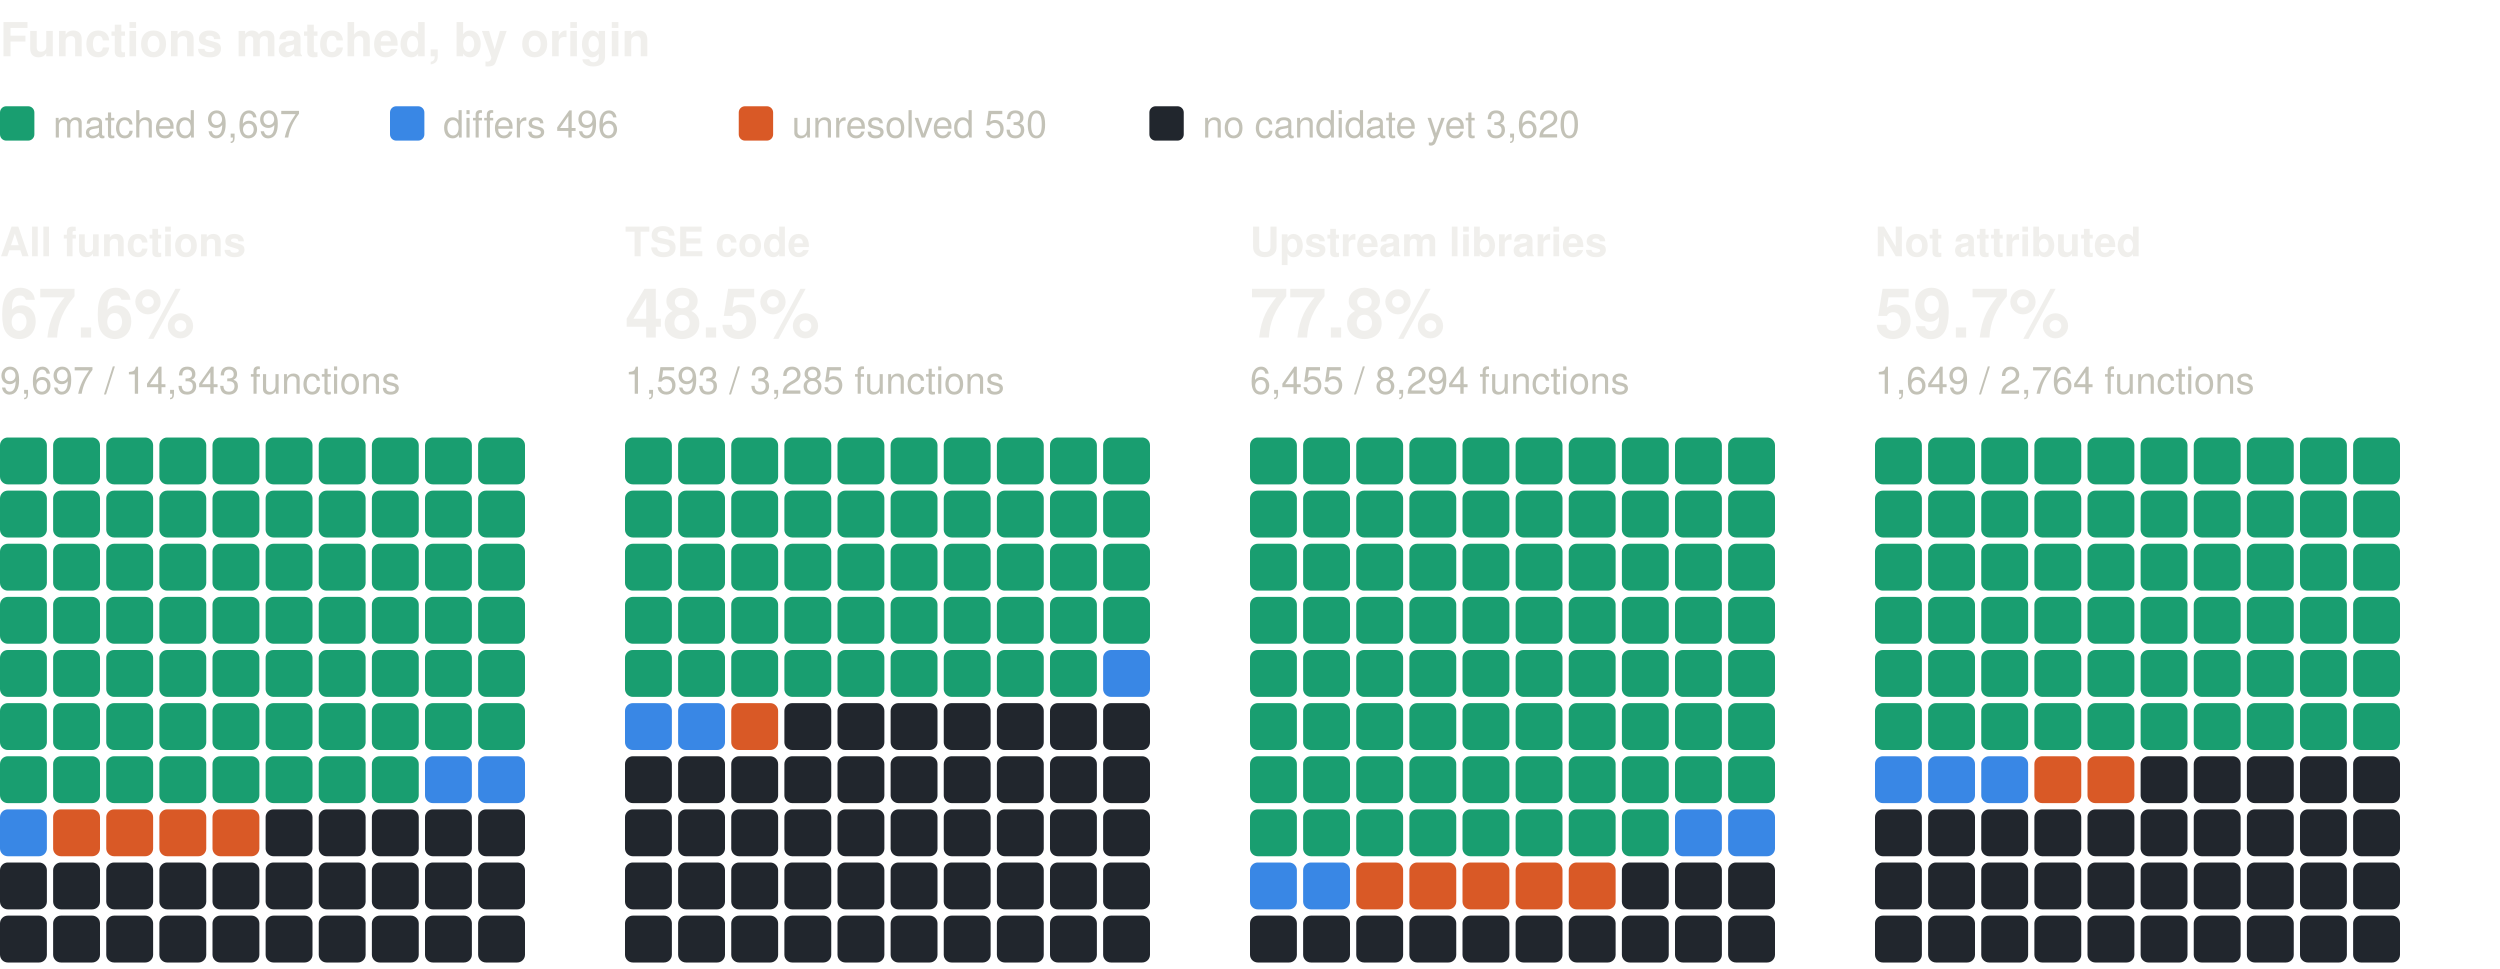
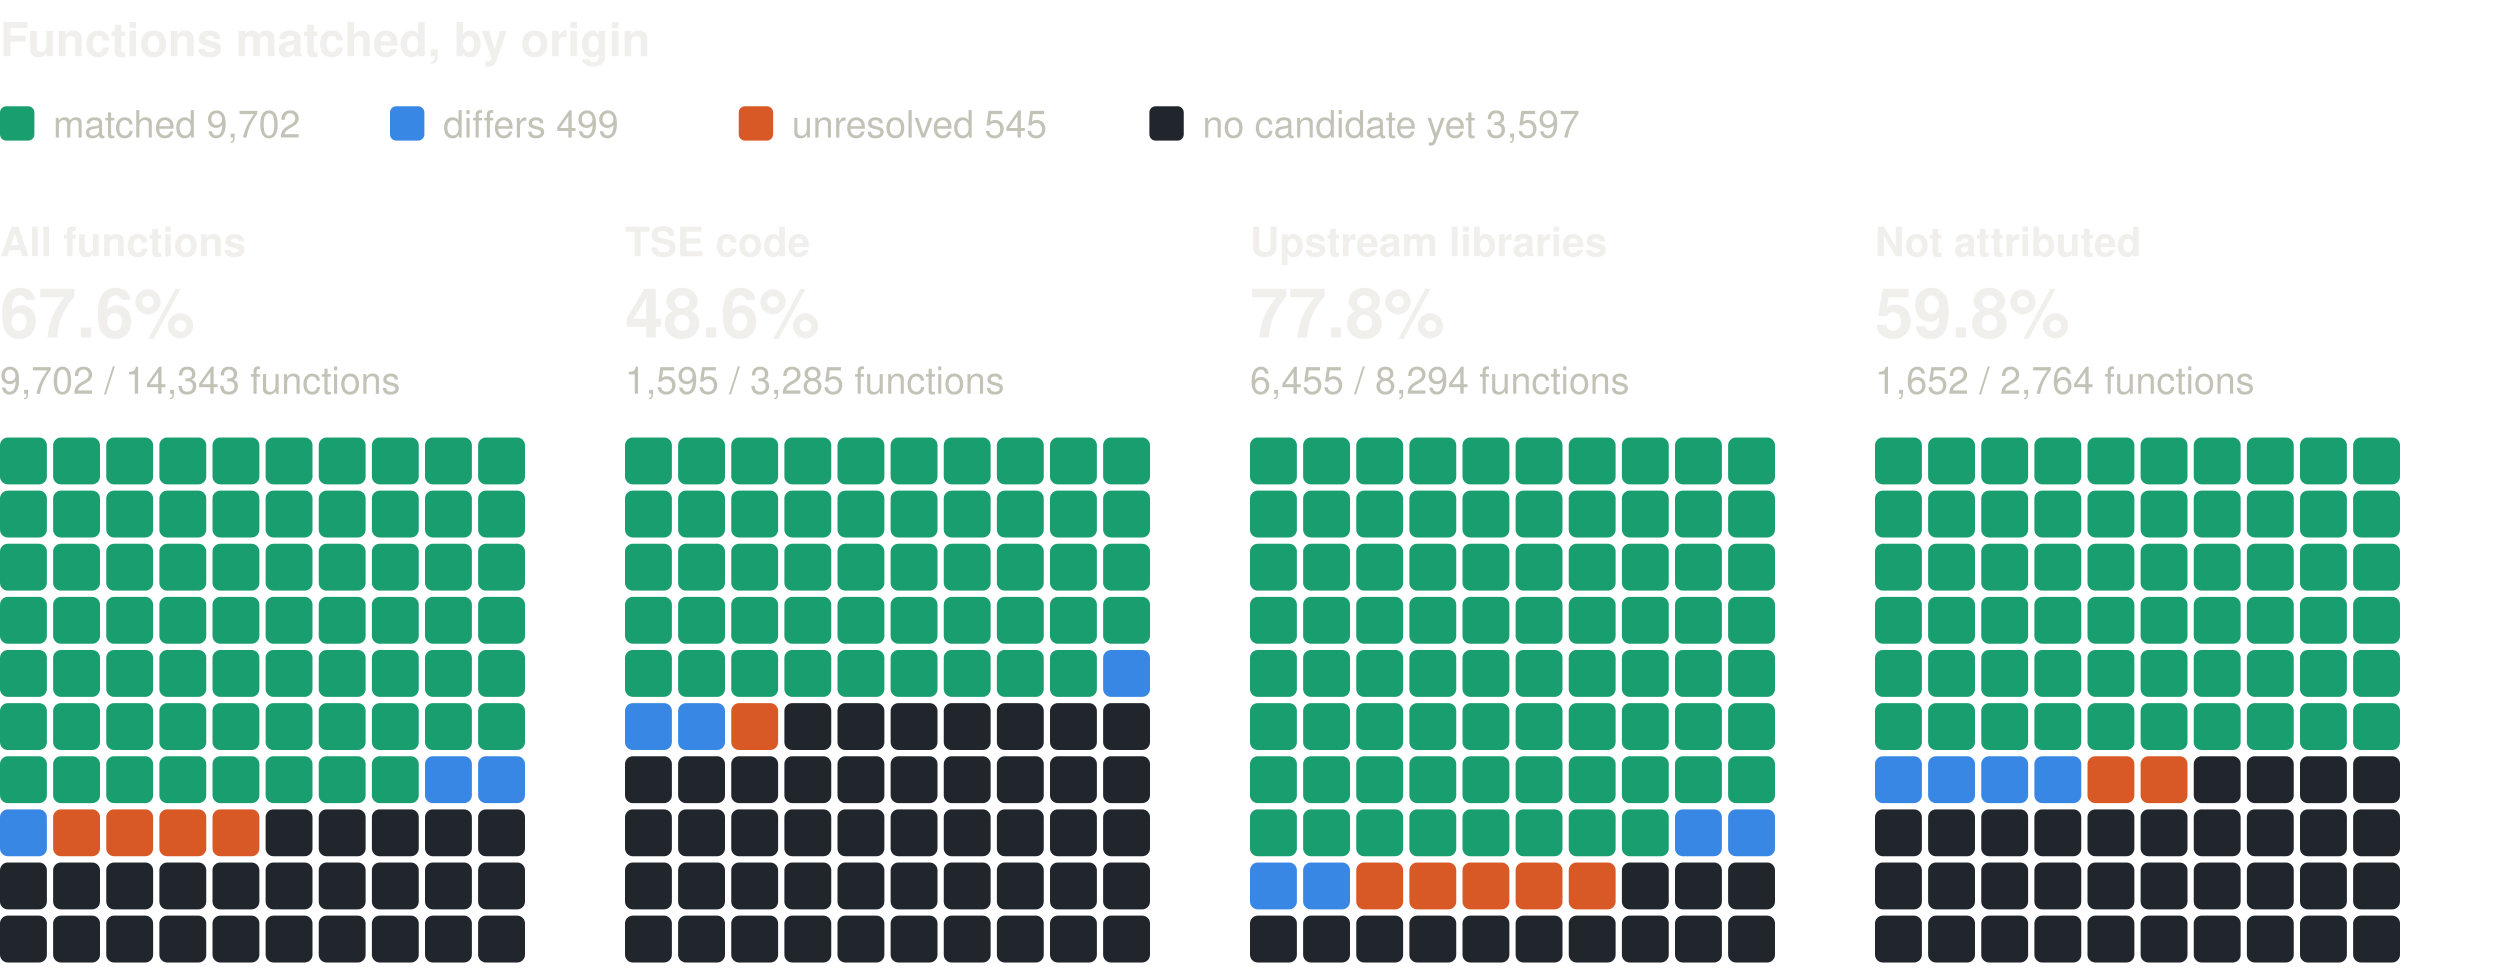
<svg xmlns="http://www.w3.org/2000/svg" width="800" height="310" viewBox="0 0 800 310" role="img" aria-label="Functions matched, by origin: one square per percent, coloured by verdict" font-family="system-ui, -apple-system, 'Segoe UI', Helvetica, Arial, sans-serif">
  <text x="0" y="18" font-size="15" fill="#f0efec" font-weight="600">Functions matched, by origin</text>
  <rect x="0" y="34" width="11" height="11" rx="2" fill="#199e70" />
-   <text x="17" y="44" font-size="12" fill="#c3c2b7">matched 9,697</text>
+   <text x="17" y="44" font-size="12" fill="#c3c2b7">matched 9,702</text>
  <rect x="124.8" y="34" width="11" height="11" rx="2" fill="#3987e5" />
-   <text x="141.8" y="44" font-size="12" fill="#c3c2b7">differs 496</text>
+   <text x="141.8" y="44" font-size="12" fill="#c3c2b7">differs 499</text>
  <rect x="236.4" y="34" width="11" height="11" rx="2" fill="#d95926" />
-   <text x="253.4" y="44" font-size="12" fill="#c3c2b7">unresolved 530</text>
+   <text x="253.4" y="44" font-size="12" fill="#c3c2b7">unresolved 545</text>
  <rect x="367.8" y="34" width="11" height="11" rx="2" fill="#21262d" />
-   <text x="384.8" y="44" font-size="12" fill="#c3c2b7">no candidate yet 3,620</text>
+   <text x="384.8" y="44" font-size="12" fill="#c3c2b7">no candidate yet 3,597</text>
  <text x="0" y="82" font-size="13" fill="#f0efec" font-weight="600">All functions</text>
  <text x="0" y="108" font-size="22" fill="#f0efec" font-weight="600">67.6%</text>
-   <text x="0" y="126" font-size="12" fill="#c3c2b7">9,697 / 14,343 functions</text>
+   <text x="0" y="126" font-size="12" fill="#c3c2b7">9,702 / 14,343 functions</text>
  <rect x="0" y="140" width="15" height="15" rx="2.5" fill="#199e70" />
  <rect x="17" y="140" width="15" height="15" rx="2.5" fill="#199e70" />
  <rect x="34" y="140" width="15" height="15" rx="2.5" fill="#199e70" />
  <rect x="51" y="140" width="15" height="15" rx="2.5" fill="#199e70" />
  <rect x="68" y="140" width="15" height="15" rx="2.5" fill="#199e70" />
  <rect x="85" y="140" width="15" height="15" rx="2.5" fill="#199e70" />
  <rect x="102" y="140" width="15" height="15" rx="2.5" fill="#199e70" />
  <rect x="119" y="140" width="15" height="15" rx="2.5" fill="#199e70" />
  <rect x="136" y="140" width="15" height="15" rx="2.5" fill="#199e70" />
  <rect x="153" y="140" width="15" height="15" rx="2.5" fill="#199e70" />
  <rect x="0" y="157" width="15" height="15" rx="2.5" fill="#199e70" />
  <rect x="17" y="157" width="15" height="15" rx="2.5" fill="#199e70" />
  <rect x="34" y="157" width="15" height="15" rx="2.5" fill="#199e70" />
  <rect x="51" y="157" width="15" height="15" rx="2.5" fill="#199e70" />
  <rect x="68" y="157" width="15" height="15" rx="2.5" fill="#199e70" />
  <rect x="85" y="157" width="15" height="15" rx="2.5" fill="#199e70" />
  <rect x="102" y="157" width="15" height="15" rx="2.5" fill="#199e70" />
  <rect x="119" y="157" width="15" height="15" rx="2.5" fill="#199e70" />
  <rect x="136" y="157" width="15" height="15" rx="2.5" fill="#199e70" />
  <rect x="153" y="157" width="15" height="15" rx="2.5" fill="#199e70" />
  <rect x="0" y="174" width="15" height="15" rx="2.5" fill="#199e70" />
  <rect x="17" y="174" width="15" height="15" rx="2.5" fill="#199e70" />
  <rect x="34" y="174" width="15" height="15" rx="2.5" fill="#199e70" />
  <rect x="51" y="174" width="15" height="15" rx="2.5" fill="#199e70" />
  <rect x="68" y="174" width="15" height="15" rx="2.5" fill="#199e70" />
  <rect x="85" y="174" width="15" height="15" rx="2.5" fill="#199e70" />
  <rect x="102" y="174" width="15" height="15" rx="2.5" fill="#199e70" />
  <rect x="119" y="174" width="15" height="15" rx="2.5" fill="#199e70" />
  <rect x="136" y="174" width="15" height="15" rx="2.5" fill="#199e70" />
  <rect x="153" y="174" width="15" height="15" rx="2.5" fill="#199e70" />
  <rect x="0" y="191" width="15" height="15" rx="2.5" fill="#199e70" />
  <rect x="17" y="191" width="15" height="15" rx="2.5" fill="#199e70" />
  <rect x="34" y="191" width="15" height="15" rx="2.5" fill="#199e70" />
  <rect x="51" y="191" width="15" height="15" rx="2.5" fill="#199e70" />
  <rect x="68" y="191" width="15" height="15" rx="2.5" fill="#199e70" />
  <rect x="85" y="191" width="15" height="15" rx="2.5" fill="#199e70" />
  <rect x="102" y="191" width="15" height="15" rx="2.5" fill="#199e70" />
  <rect x="119" y="191" width="15" height="15" rx="2.5" fill="#199e70" />
  <rect x="136" y="191" width="15" height="15" rx="2.5" fill="#199e70" />
  <rect x="153" y="191" width="15" height="15" rx="2.5" fill="#199e70" />
  <rect x="0" y="208" width="15" height="15" rx="2.5" fill="#199e70" />
  <rect x="17" y="208" width="15" height="15" rx="2.5" fill="#199e70" />
  <rect x="34" y="208" width="15" height="15" rx="2.5" fill="#199e70" />
  <rect x="51" y="208" width="15" height="15" rx="2.5" fill="#199e70" />
  <rect x="68" y="208" width="15" height="15" rx="2.5" fill="#199e70" />
  <rect x="85" y="208" width="15" height="15" rx="2.5" fill="#199e70" />
  <rect x="102" y="208" width="15" height="15" rx="2.5" fill="#199e70" />
  <rect x="119" y="208" width="15" height="15" rx="2.5" fill="#199e70" />
  <rect x="136" y="208" width="15" height="15" rx="2.5" fill="#199e70" />
  <rect x="153" y="208" width="15" height="15" rx="2.5" fill="#199e70" />
  <rect x="0" y="225" width="15" height="15" rx="2.5" fill="#199e70" />
  <rect x="17" y="225" width="15" height="15" rx="2.5" fill="#199e70" />
  <rect x="34" y="225" width="15" height="15" rx="2.5" fill="#199e70" />
  <rect x="51" y="225" width="15" height="15" rx="2.5" fill="#199e70" />
  <rect x="68" y="225" width="15" height="15" rx="2.5" fill="#199e70" />
  <rect x="85" y="225" width="15" height="15" rx="2.5" fill="#199e70" />
  <rect x="102" y="225" width="15" height="15" rx="2.5" fill="#199e70" />
  <rect x="119" y="225" width="15" height="15" rx="2.5" fill="#199e70" />
  <rect x="136" y="225" width="15" height="15" rx="2.5" fill="#199e70" />
  <rect x="153" y="225" width="15" height="15" rx="2.5" fill="#199e70" />
  <rect x="0" y="242" width="15" height="15" rx="2.5" fill="#199e70" />
  <rect x="17" y="242" width="15" height="15" rx="2.5" fill="#199e70" />
  <rect x="34" y="242" width="15" height="15" rx="2.5" fill="#199e70" />
  <rect x="51" y="242" width="15" height="15" rx="2.5" fill="#199e70" />
  <rect x="68" y="242" width="15" height="15" rx="2.5" fill="#199e70" />
  <rect x="85" y="242" width="15" height="15" rx="2.5" fill="#199e70" />
  <rect x="102" y="242" width="15" height="15" rx="2.5" fill="#199e70" />
  <rect x="119" y="242" width="15" height="15" rx="2.5" fill="#199e70" />
  <rect x="136" y="242" width="15" height="15" rx="2.5" fill="#3987e5" />
  <rect x="153" y="242" width="15" height="15" rx="2.5" fill="#3987e5" />
  <rect x="0" y="259" width="15" height="15" rx="2.5" fill="#3987e5" />
  <rect x="17" y="259" width="15" height="15" rx="2.5" fill="#d95926" />
  <rect x="34" y="259" width="15" height="15" rx="2.5" fill="#d95926" />
  <rect x="51" y="259" width="15" height="15" rx="2.5" fill="#d95926" />
  <rect x="68" y="259" width="15" height="15" rx="2.5" fill="#d95926" />
  <rect x="85" y="259" width="15" height="15" rx="2.5" fill="#21262d" />
  <rect x="102" y="259" width="15" height="15" rx="2.5" fill="#21262d" />
  <rect x="119" y="259" width="15" height="15" rx="2.5" fill="#21262d" />
  <rect x="136" y="259" width="15" height="15" rx="2.5" fill="#21262d" />
  <rect x="153" y="259" width="15" height="15" rx="2.5" fill="#21262d" />
  <rect x="0" y="276" width="15" height="15" rx="2.5" fill="#21262d" />
  <rect x="17" y="276" width="15" height="15" rx="2.5" fill="#21262d" />
  <rect x="34" y="276" width="15" height="15" rx="2.5" fill="#21262d" />
  <rect x="51" y="276" width="15" height="15" rx="2.5" fill="#21262d" />
  <rect x="68" y="276" width="15" height="15" rx="2.5" fill="#21262d" />
  <rect x="85" y="276" width="15" height="15" rx="2.5" fill="#21262d" />
  <rect x="102" y="276" width="15" height="15" rx="2.5" fill="#21262d" />
  <rect x="119" y="276" width="15" height="15" rx="2.5" fill="#21262d" />
  <rect x="136" y="276" width="15" height="15" rx="2.5" fill="#21262d" />
  <rect x="153" y="276" width="15" height="15" rx="2.5" fill="#21262d" />
  <rect x="0" y="293" width="15" height="15" rx="2.5" fill="#21262d" />
  <rect x="17" y="293" width="15" height="15" rx="2.5" fill="#21262d" />
  <rect x="34" y="293" width="15" height="15" rx="2.5" fill="#21262d" />
  <rect x="51" y="293" width="15" height="15" rx="2.5" fill="#21262d" />
  <rect x="68" y="293" width="15" height="15" rx="2.5" fill="#21262d" />
  <rect x="85" y="293" width="15" height="15" rx="2.5" fill="#21262d" />
  <rect x="102" y="293" width="15" height="15" rx="2.5" fill="#21262d" />
  <rect x="119" y="293" width="15" height="15" rx="2.5" fill="#21262d" />
  <rect x="136" y="293" width="15" height="15" rx="2.5" fill="#21262d" />
  <rect x="153" y="293" width="15" height="15" rx="2.5" fill="#21262d" />
  <text x="200" y="82" font-size="13" fill="#f0efec" font-weight="600">TSE code</text>
-   <text x="200" y="108" font-size="22" fill="#f0efec" font-weight="600">48.5%</text>
-   <text x="200" y="126" font-size="12" fill="#c3c2b7">1,593 / 3,285 functions</text>
+   <text x="200" y="108" font-size="22" fill="#f0efec" font-weight="600">48.6%</text>
+   <text x="200" y="126" font-size="12" fill="#c3c2b7">1,595 / 3,285 functions</text>
  <rect x="200" y="140" width="15" height="15" rx="2.5" fill="#199e70" />
  <rect x="217" y="140" width="15" height="15" rx="2.5" fill="#199e70" />
  <rect x="234" y="140" width="15" height="15" rx="2.5" fill="#199e70" />
  <rect x="251" y="140" width="15" height="15" rx="2.5" fill="#199e70" />
  <rect x="268" y="140" width="15" height="15" rx="2.5" fill="#199e70" />
  <rect x="285" y="140" width="15" height="15" rx="2.5" fill="#199e70" />
  <rect x="302" y="140" width="15" height="15" rx="2.5" fill="#199e70" />
  <rect x="319" y="140" width="15" height="15" rx="2.5" fill="#199e70" />
  <rect x="336" y="140" width="15" height="15" rx="2.5" fill="#199e70" />
  <rect x="353" y="140" width="15" height="15" rx="2.5" fill="#199e70" />
  <rect x="200" y="157" width="15" height="15" rx="2.5" fill="#199e70" />
  <rect x="217" y="157" width="15" height="15" rx="2.5" fill="#199e70" />
  <rect x="234" y="157" width="15" height="15" rx="2.5" fill="#199e70" />
  <rect x="251" y="157" width="15" height="15" rx="2.5" fill="#199e70" />
  <rect x="268" y="157" width="15" height="15" rx="2.5" fill="#199e70" />
  <rect x="285" y="157" width="15" height="15" rx="2.5" fill="#199e70" />
  <rect x="302" y="157" width="15" height="15" rx="2.5" fill="#199e70" />
  <rect x="319" y="157" width="15" height="15" rx="2.5" fill="#199e70" />
  <rect x="336" y="157" width="15" height="15" rx="2.5" fill="#199e70" />
  <rect x="353" y="157" width="15" height="15" rx="2.5" fill="#199e70" />
  <rect x="200" y="174" width="15" height="15" rx="2.5" fill="#199e70" />
  <rect x="217" y="174" width="15" height="15" rx="2.5" fill="#199e70" />
  <rect x="234" y="174" width="15" height="15" rx="2.5" fill="#199e70" />
  <rect x="251" y="174" width="15" height="15" rx="2.5" fill="#199e70" />
  <rect x="268" y="174" width="15" height="15" rx="2.5" fill="#199e70" />
  <rect x="285" y="174" width="15" height="15" rx="2.5" fill="#199e70" />
  <rect x="302" y="174" width="15" height="15" rx="2.5" fill="#199e70" />
  <rect x="319" y="174" width="15" height="15" rx="2.5" fill="#199e70" />
  <rect x="336" y="174" width="15" height="15" rx="2.5" fill="#199e70" />
  <rect x="353" y="174" width="15" height="15" rx="2.5" fill="#199e70" />
  <rect x="200" y="191" width="15" height="15" rx="2.5" fill="#199e70" />
  <rect x="217" y="191" width="15" height="15" rx="2.5" fill="#199e70" />
  <rect x="234" y="191" width="15" height="15" rx="2.5" fill="#199e70" />
  <rect x="251" y="191" width="15" height="15" rx="2.5" fill="#199e70" />
  <rect x="268" y="191" width="15" height="15" rx="2.5" fill="#199e70" />
  <rect x="285" y="191" width="15" height="15" rx="2.5" fill="#199e70" />
  <rect x="302" y="191" width="15" height="15" rx="2.5" fill="#199e70" />
  <rect x="319" y="191" width="15" height="15" rx="2.5" fill="#199e70" />
  <rect x="336" y="191" width="15" height="15" rx="2.5" fill="#199e70" />
  <rect x="353" y="191" width="15" height="15" rx="2.5" fill="#199e70" />
  <rect x="200" y="208" width="15" height="15" rx="2.5" fill="#199e70" />
  <rect x="217" y="208" width="15" height="15" rx="2.5" fill="#199e70" />
  <rect x="234" y="208" width="15" height="15" rx="2.5" fill="#199e70" />
  <rect x="251" y="208" width="15" height="15" rx="2.5" fill="#199e70" />
  <rect x="268" y="208" width="15" height="15" rx="2.5" fill="#199e70" />
  <rect x="285" y="208" width="15" height="15" rx="2.5" fill="#199e70" />
  <rect x="302" y="208" width="15" height="15" rx="2.5" fill="#199e70" />
  <rect x="319" y="208" width="15" height="15" rx="2.5" fill="#199e70" />
  <rect x="336" y="208" width="15" height="15" rx="2.5" fill="#199e70" />
  <rect x="353" y="208" width="15" height="15" rx="2.5" fill="#3987e5" />
  <rect x="200" y="225" width="15" height="15" rx="2.5" fill="#3987e5" />
  <rect x="217" y="225" width="15" height="15" rx="2.5" fill="#3987e5" />
  <rect x="234" y="225" width="15" height="15" rx="2.5" fill="#d95926" />
  <rect x="251" y="225" width="15" height="15" rx="2.5" fill="#21262d" />
  <rect x="268" y="225" width="15" height="15" rx="2.5" fill="#21262d" />
  <rect x="285" y="225" width="15" height="15" rx="2.5" fill="#21262d" />
  <rect x="302" y="225" width="15" height="15" rx="2.5" fill="#21262d" />
  <rect x="319" y="225" width="15" height="15" rx="2.5" fill="#21262d" />
  <rect x="336" y="225" width="15" height="15" rx="2.5" fill="#21262d" />
  <rect x="353" y="225" width="15" height="15" rx="2.5" fill="#21262d" />
  <rect x="200" y="242" width="15" height="15" rx="2.5" fill="#21262d" />
  <rect x="217" y="242" width="15" height="15" rx="2.5" fill="#21262d" />
  <rect x="234" y="242" width="15" height="15" rx="2.5" fill="#21262d" />
  <rect x="251" y="242" width="15" height="15" rx="2.5" fill="#21262d" />
  <rect x="268" y="242" width="15" height="15" rx="2.5" fill="#21262d" />
  <rect x="285" y="242" width="15" height="15" rx="2.5" fill="#21262d" />
  <rect x="302" y="242" width="15" height="15" rx="2.5" fill="#21262d" />
  <rect x="319" y="242" width="15" height="15" rx="2.5" fill="#21262d" />
  <rect x="336" y="242" width="15" height="15" rx="2.5" fill="#21262d" />
  <rect x="353" y="242" width="15" height="15" rx="2.5" fill="#21262d" />
  <rect x="200" y="259" width="15" height="15" rx="2.5" fill="#21262d" />
  <rect x="217" y="259" width="15" height="15" rx="2.5" fill="#21262d" />
  <rect x="234" y="259" width="15" height="15" rx="2.5" fill="#21262d" />
  <rect x="251" y="259" width="15" height="15" rx="2.5" fill="#21262d" />
  <rect x="268" y="259" width="15" height="15" rx="2.5" fill="#21262d" />
  <rect x="285" y="259" width="15" height="15" rx="2.5" fill="#21262d" />
  <rect x="302" y="259" width="15" height="15" rx="2.5" fill="#21262d" />
  <rect x="319" y="259" width="15" height="15" rx="2.5" fill="#21262d" />
  <rect x="336" y="259" width="15" height="15" rx="2.5" fill="#21262d" />
  <rect x="353" y="259" width="15" height="15" rx="2.5" fill="#21262d" />
  <rect x="200" y="276" width="15" height="15" rx="2.5" fill="#21262d" />
  <rect x="217" y="276" width="15" height="15" rx="2.5" fill="#21262d" />
  <rect x="234" y="276" width="15" height="15" rx="2.5" fill="#21262d" />
  <rect x="251" y="276" width="15" height="15" rx="2.5" fill="#21262d" />
  <rect x="268" y="276" width="15" height="15" rx="2.5" fill="#21262d" />
  <rect x="285" y="276" width="15" height="15" rx="2.5" fill="#21262d" />
  <rect x="302" y="276" width="15" height="15" rx="2.5" fill="#21262d" />
  <rect x="319" y="276" width="15" height="15" rx="2.5" fill="#21262d" />
  <rect x="336" y="276" width="15" height="15" rx="2.5" fill="#21262d" />
  <rect x="353" y="276" width="15" height="15" rx="2.5" fill="#21262d" />
  <rect x="200" y="293" width="15" height="15" rx="2.5" fill="#21262d" />
  <rect x="217" y="293" width="15" height="15" rx="2.5" fill="#21262d" />
  <rect x="234" y="293" width="15" height="15" rx="2.5" fill="#21262d" />
  <rect x="251" y="293" width="15" height="15" rx="2.5" fill="#21262d" />
  <rect x="268" y="293" width="15" height="15" rx="2.5" fill="#21262d" />
  <rect x="285" y="293" width="15" height="15" rx="2.5" fill="#21262d" />
  <rect x="302" y="293" width="15" height="15" rx="2.5" fill="#21262d" />
  <rect x="319" y="293" width="15" height="15" rx="2.5" fill="#21262d" />
  <rect x="336" y="293" width="15" height="15" rx="2.5" fill="#21262d" />
  <rect x="353" y="293" width="15" height="15" rx="2.5" fill="#21262d" />
  <text x="400" y="82" font-size="13" fill="#f0efec" font-weight="600">Upstream libraries</text>
  <text x="400" y="108" font-size="22" fill="#f0efec" font-weight="600">77.8%</text>
  <text x="400" y="126" font-size="12" fill="#c3c2b7">6,455 / 8,294 functions</text>
  <rect x="400" y="140" width="15" height="15" rx="2.5" fill="#199e70" />
  <rect x="417" y="140" width="15" height="15" rx="2.5" fill="#199e70" />
  <rect x="434" y="140" width="15" height="15" rx="2.5" fill="#199e70" />
  <rect x="451" y="140" width="15" height="15" rx="2.5" fill="#199e70" />
  <rect x="468" y="140" width="15" height="15" rx="2.5" fill="#199e70" />
  <rect x="485" y="140" width="15" height="15" rx="2.5" fill="#199e70" />
  <rect x="502" y="140" width="15" height="15" rx="2.5" fill="#199e70" />
  <rect x="519" y="140" width="15" height="15" rx="2.5" fill="#199e70" />
  <rect x="536" y="140" width="15" height="15" rx="2.5" fill="#199e70" />
  <rect x="553" y="140" width="15" height="15" rx="2.5" fill="#199e70" />
  <rect x="400" y="157" width="15" height="15" rx="2.5" fill="#199e70" />
  <rect x="417" y="157" width="15" height="15" rx="2.5" fill="#199e70" />
  <rect x="434" y="157" width="15" height="15" rx="2.5" fill="#199e70" />
  <rect x="451" y="157" width="15" height="15" rx="2.5" fill="#199e70" />
  <rect x="468" y="157" width="15" height="15" rx="2.5" fill="#199e70" />
  <rect x="485" y="157" width="15" height="15" rx="2.5" fill="#199e70" />
  <rect x="502" y="157" width="15" height="15" rx="2.5" fill="#199e70" />
  <rect x="519" y="157" width="15" height="15" rx="2.5" fill="#199e70" />
  <rect x="536" y="157" width="15" height="15" rx="2.5" fill="#199e70" />
  <rect x="553" y="157" width="15" height="15" rx="2.5" fill="#199e70" />
  <rect x="400" y="174" width="15" height="15" rx="2.5" fill="#199e70" />
  <rect x="417" y="174" width="15" height="15" rx="2.5" fill="#199e70" />
  <rect x="434" y="174" width="15" height="15" rx="2.5" fill="#199e70" />
  <rect x="451" y="174" width="15" height="15" rx="2.5" fill="#199e70" />
  <rect x="468" y="174" width="15" height="15" rx="2.5" fill="#199e70" />
  <rect x="485" y="174" width="15" height="15" rx="2.5" fill="#199e70" />
  <rect x="502" y="174" width="15" height="15" rx="2.5" fill="#199e70" />
  <rect x="519" y="174" width="15" height="15" rx="2.5" fill="#199e70" />
  <rect x="536" y="174" width="15" height="15" rx="2.5" fill="#199e70" />
  <rect x="553" y="174" width="15" height="15" rx="2.5" fill="#199e70" />
  <rect x="400" y="191" width="15" height="15" rx="2.5" fill="#199e70" />
  <rect x="417" y="191" width="15" height="15" rx="2.5" fill="#199e70" />
  <rect x="434" y="191" width="15" height="15" rx="2.5" fill="#199e70" />
  <rect x="451" y="191" width="15" height="15" rx="2.5" fill="#199e70" />
  <rect x="468" y="191" width="15" height="15" rx="2.5" fill="#199e70" />
  <rect x="485" y="191" width="15" height="15" rx="2.5" fill="#199e70" />
  <rect x="502" y="191" width="15" height="15" rx="2.5" fill="#199e70" />
  <rect x="519" y="191" width="15" height="15" rx="2.5" fill="#199e70" />
  <rect x="536" y="191" width="15" height="15" rx="2.5" fill="#199e70" />
  <rect x="553" y="191" width="15" height="15" rx="2.5" fill="#199e70" />
  <rect x="400" y="208" width="15" height="15" rx="2.5" fill="#199e70" />
  <rect x="417" y="208" width="15" height="15" rx="2.5" fill="#199e70" />
  <rect x="434" y="208" width="15" height="15" rx="2.5" fill="#199e70" />
  <rect x="451" y="208" width="15" height="15" rx="2.5" fill="#199e70" />
  <rect x="468" y="208" width="15" height="15" rx="2.5" fill="#199e70" />
  <rect x="485" y="208" width="15" height="15" rx="2.5" fill="#199e70" />
  <rect x="502" y="208" width="15" height="15" rx="2.5" fill="#199e70" />
  <rect x="519" y="208" width="15" height="15" rx="2.5" fill="#199e70" />
  <rect x="536" y="208" width="15" height="15" rx="2.5" fill="#199e70" />
  <rect x="553" y="208" width="15" height="15" rx="2.5" fill="#199e70" />
  <rect x="400" y="225" width="15" height="15" rx="2.5" fill="#199e70" />
  <rect x="417" y="225" width="15" height="15" rx="2.5" fill="#199e70" />
  <rect x="434" y="225" width="15" height="15" rx="2.5" fill="#199e70" />
  <rect x="451" y="225" width="15" height="15" rx="2.5" fill="#199e70" />
  <rect x="468" y="225" width="15" height="15" rx="2.5" fill="#199e70" />
  <rect x="485" y="225" width="15" height="15" rx="2.5" fill="#199e70" />
  <rect x="502" y="225" width="15" height="15" rx="2.5" fill="#199e70" />
  <rect x="519" y="225" width="15" height="15" rx="2.5" fill="#199e70" />
  <rect x="536" y="225" width="15" height="15" rx="2.5" fill="#199e70" />
  <rect x="553" y="225" width="15" height="15" rx="2.5" fill="#199e70" />
  <rect x="400" y="242" width="15" height="15" rx="2.5" fill="#199e70" />
  <rect x="417" y="242" width="15" height="15" rx="2.5" fill="#199e70" />
  <rect x="434" y="242" width="15" height="15" rx="2.5" fill="#199e70" />
  <rect x="451" y="242" width="15" height="15" rx="2.5" fill="#199e70" />
  <rect x="468" y="242" width="15" height="15" rx="2.5" fill="#199e70" />
  <rect x="485" y="242" width="15" height="15" rx="2.5" fill="#199e70" />
  <rect x="502" y="242" width="15" height="15" rx="2.5" fill="#199e70" />
  <rect x="519" y="242" width="15" height="15" rx="2.5" fill="#199e70" />
  <rect x="536" y="242" width="15" height="15" rx="2.5" fill="#199e70" />
  <rect x="553" y="242" width="15" height="15" rx="2.5" fill="#199e70" />
  <rect x="400" y="259" width="15" height="15" rx="2.5" fill="#199e70" />
  <rect x="417" y="259" width="15" height="15" rx="2.5" fill="#199e70" />
  <rect x="434" y="259" width="15" height="15" rx="2.5" fill="#199e70" />
  <rect x="451" y="259" width="15" height="15" rx="2.5" fill="#199e70" />
  <rect x="468" y="259" width="15" height="15" rx="2.5" fill="#199e70" />
  <rect x="485" y="259" width="15" height="15" rx="2.5" fill="#199e70" />
  <rect x="502" y="259" width="15" height="15" rx="2.5" fill="#199e70" />
  <rect x="519" y="259" width="15" height="15" rx="2.5" fill="#199e70" />
  <rect x="536" y="259" width="15" height="15" rx="2.5" fill="#3987e5" />
  <rect x="553" y="259" width="15" height="15" rx="2.5" fill="#3987e5" />
  <rect x="400" y="276" width="15" height="15" rx="2.5" fill="#3987e5" />
  <rect x="417" y="276" width="15" height="15" rx="2.5" fill="#3987e5" />
  <rect x="434" y="276" width="15" height="15" rx="2.5" fill="#d95926" />
  <rect x="451" y="276" width="15" height="15" rx="2.5" fill="#d95926" />
  <rect x="468" y="276" width="15" height="15" rx="2.5" fill="#d95926" />
  <rect x="485" y="276" width="15" height="15" rx="2.5" fill="#d95926" />
  <rect x="502" y="276" width="15" height="15" rx="2.5" fill="#d95926" />
  <rect x="519" y="276" width="15" height="15" rx="2.5" fill="#21262d" />
  <rect x="536" y="276" width="15" height="15" rx="2.5" fill="#21262d" />
  <rect x="553" y="276" width="15" height="15" rx="2.5" fill="#21262d" />
  <rect x="400" y="293" width="15" height="15" rx="2.5" fill="#21262d" />
  <rect x="417" y="293" width="15" height="15" rx="2.5" fill="#21262d" />
  <rect x="434" y="293" width="15" height="15" rx="2.5" fill="#21262d" />
  <rect x="451" y="293" width="15" height="15" rx="2.5" fill="#21262d" />
  <rect x="468" y="293" width="15" height="15" rx="2.5" fill="#21262d" />
  <rect x="485" y="293" width="15" height="15" rx="2.5" fill="#21262d" />
  <rect x="502" y="293" width="15" height="15" rx="2.5" fill="#21262d" />
  <rect x="519" y="293" width="15" height="15" rx="2.5" fill="#21262d" />
  <rect x="536" y="293" width="15" height="15" rx="2.5" fill="#21262d" />
  <rect x="553" y="293" width="15" height="15" rx="2.5" fill="#21262d" />
  <text x="600" y="82" font-size="13" fill="#f0efec" font-weight="600">Not attributed</text>
-   <text x="600" y="108" font-size="22" fill="#f0efec" font-weight="600">59.7%</text>
-   <text x="600" y="126" font-size="12" fill="#c3c2b7">1,649 / 2,764 functions</text>
+   <text x="600" y="108" font-size="22" fill="#f0efec" font-weight="600">59.8%</text>
+   <text x="600" y="126" font-size="12" fill="#c3c2b7">1,652 / 2,764 functions</text>
  <rect x="600" y="140" width="15" height="15" rx="2.5" fill="#199e70" />
  <rect x="617" y="140" width="15" height="15" rx="2.5" fill="#199e70" />
  <rect x="634" y="140" width="15" height="15" rx="2.5" fill="#199e70" />
  <rect x="651" y="140" width="15" height="15" rx="2.5" fill="#199e70" />
  <rect x="668" y="140" width="15" height="15" rx="2.5" fill="#199e70" />
  <rect x="685" y="140" width="15" height="15" rx="2.5" fill="#199e70" />
  <rect x="702" y="140" width="15" height="15" rx="2.5" fill="#199e70" />
  <rect x="719" y="140" width="15" height="15" rx="2.5" fill="#199e70" />
  <rect x="736" y="140" width="15" height="15" rx="2.5" fill="#199e70" />
  <rect x="753" y="140" width="15" height="15" rx="2.5" fill="#199e70" />
  <rect x="600" y="157" width="15" height="15" rx="2.5" fill="#199e70" />
  <rect x="617" y="157" width="15" height="15" rx="2.5" fill="#199e70" />
  <rect x="634" y="157" width="15" height="15" rx="2.5" fill="#199e70" />
  <rect x="651" y="157" width="15" height="15" rx="2.5" fill="#199e70" />
  <rect x="668" y="157" width="15" height="15" rx="2.5" fill="#199e70" />
  <rect x="685" y="157" width="15" height="15" rx="2.5" fill="#199e70" />
  <rect x="702" y="157" width="15" height="15" rx="2.5" fill="#199e70" />
  <rect x="719" y="157" width="15" height="15" rx="2.5" fill="#199e70" />
  <rect x="736" y="157" width="15" height="15" rx="2.5" fill="#199e70" />
  <rect x="753" y="157" width="15" height="15" rx="2.5" fill="#199e70" />
  <rect x="600" y="174" width="15" height="15" rx="2.5" fill="#199e70" />
  <rect x="617" y="174" width="15" height="15" rx="2.5" fill="#199e70" />
  <rect x="634" y="174" width="15" height="15" rx="2.5" fill="#199e70" />
  <rect x="651" y="174" width="15" height="15" rx="2.5" fill="#199e70" />
  <rect x="668" y="174" width="15" height="15" rx="2.5" fill="#199e70" />
  <rect x="685" y="174" width="15" height="15" rx="2.5" fill="#199e70" />
  <rect x="702" y="174" width="15" height="15" rx="2.5" fill="#199e70" />
  <rect x="719" y="174" width="15" height="15" rx="2.5" fill="#199e70" />
  <rect x="736" y="174" width="15" height="15" rx="2.5" fill="#199e70" />
  <rect x="753" y="174" width="15" height="15" rx="2.5" fill="#199e70" />
  <rect x="600" y="191" width="15" height="15" rx="2.5" fill="#199e70" />
  <rect x="617" y="191" width="15" height="15" rx="2.5" fill="#199e70" />
  <rect x="634" y="191" width="15" height="15" rx="2.5" fill="#199e70" />
  <rect x="651" y="191" width="15" height="15" rx="2.5" fill="#199e70" />
  <rect x="668" y="191" width="15" height="15" rx="2.5" fill="#199e70" />
  <rect x="685" y="191" width="15" height="15" rx="2.5" fill="#199e70" />
  <rect x="702" y="191" width="15" height="15" rx="2.5" fill="#199e70" />
  <rect x="719" y="191" width="15" height="15" rx="2.5" fill="#199e70" />
  <rect x="736" y="191" width="15" height="15" rx="2.5" fill="#199e70" />
  <rect x="753" y="191" width="15" height="15" rx="2.5" fill="#199e70" />
  <rect x="600" y="208" width="15" height="15" rx="2.5" fill="#199e70" />
  <rect x="617" y="208" width="15" height="15" rx="2.5" fill="#199e70" />
  <rect x="634" y="208" width="15" height="15" rx="2.5" fill="#199e70" />
  <rect x="651" y="208" width="15" height="15" rx="2.5" fill="#199e70" />
  <rect x="668" y="208" width="15" height="15" rx="2.5" fill="#199e70" />
  <rect x="685" y="208" width="15" height="15" rx="2.5" fill="#199e70" />
  <rect x="702" y="208" width="15" height="15" rx="2.5" fill="#199e70" />
  <rect x="719" y="208" width="15" height="15" rx="2.5" fill="#199e70" />
  <rect x="736" y="208" width="15" height="15" rx="2.5" fill="#199e70" />
  <rect x="753" y="208" width="15" height="15" rx="2.5" fill="#199e70" />
  <rect x="600" y="225" width="15" height="15" rx="2.5" fill="#199e70" />
  <rect x="617" y="225" width="15" height="15" rx="2.5" fill="#199e70" />
  <rect x="634" y="225" width="15" height="15" rx="2.5" fill="#199e70" />
  <rect x="651" y="225" width="15" height="15" rx="2.5" fill="#199e70" />
  <rect x="668" y="225" width="15" height="15" rx="2.5" fill="#199e70" />
  <rect x="685" y="225" width="15" height="15" rx="2.5" fill="#199e70" />
  <rect x="702" y="225" width="15" height="15" rx="2.5" fill="#199e70" />
  <rect x="719" y="225" width="15" height="15" rx="2.5" fill="#199e70" />
  <rect x="736" y="225" width="15" height="15" rx="2.5" fill="#199e70" />
  <rect x="753" y="225" width="15" height="15" rx="2.5" fill="#199e70" />
  <rect x="600" y="242" width="15" height="15" rx="2.5" fill="#3987e5" />
  <rect x="617" y="242" width="15" height="15" rx="2.5" fill="#3987e5" />
  <rect x="634" y="242" width="15" height="15" rx="2.5" fill="#3987e5" />
-   <rect x="651" y="242" width="15" height="15" rx="2.5" fill="#d95926" />
+   <rect x="651" y="242" width="15" height="15" rx="2.5" fill="#3987e5" />
  <rect x="668" y="242" width="15" height="15" rx="2.5" fill="#d95926" />
-   <rect x="685" y="242" width="15" height="15" rx="2.5" fill="#21262d" />
+   <rect x="685" y="242" width="15" height="15" rx="2.5" fill="#d95926" />
  <rect x="702" y="242" width="15" height="15" rx="2.5" fill="#21262d" />
  <rect x="719" y="242" width="15" height="15" rx="2.5" fill="#21262d" />
  <rect x="736" y="242" width="15" height="15" rx="2.5" fill="#21262d" />
  <rect x="753" y="242" width="15" height="15" rx="2.5" fill="#21262d" />
  <rect x="600" y="259" width="15" height="15" rx="2.5" fill="#21262d" />
  <rect x="617" y="259" width="15" height="15" rx="2.5" fill="#21262d" />
  <rect x="634" y="259" width="15" height="15" rx="2.5" fill="#21262d" />
  <rect x="651" y="259" width="15" height="15" rx="2.5" fill="#21262d" />
  <rect x="668" y="259" width="15" height="15" rx="2.5" fill="#21262d" />
  <rect x="685" y="259" width="15" height="15" rx="2.5" fill="#21262d" />
  <rect x="702" y="259" width="15" height="15" rx="2.5" fill="#21262d" />
  <rect x="719" y="259" width="15" height="15" rx="2.5" fill="#21262d" />
  <rect x="736" y="259" width="15" height="15" rx="2.5" fill="#21262d" />
  <rect x="753" y="259" width="15" height="15" rx="2.5" fill="#21262d" />
  <rect x="600" y="276" width="15" height="15" rx="2.5" fill="#21262d" />
  <rect x="617" y="276" width="15" height="15" rx="2.5" fill="#21262d" />
  <rect x="634" y="276" width="15" height="15" rx="2.5" fill="#21262d" />
  <rect x="651" y="276" width="15" height="15" rx="2.5" fill="#21262d" />
  <rect x="668" y="276" width="15" height="15" rx="2.5" fill="#21262d" />
  <rect x="685" y="276" width="15" height="15" rx="2.5" fill="#21262d" />
  <rect x="702" y="276" width="15" height="15" rx="2.5" fill="#21262d" />
  <rect x="719" y="276" width="15" height="15" rx="2.5" fill="#21262d" />
  <rect x="736" y="276" width="15" height="15" rx="2.5" fill="#21262d" />
  <rect x="753" y="276" width="15" height="15" rx="2.5" fill="#21262d" />
  <rect x="600" y="293" width="15" height="15" rx="2.5" fill="#21262d" />
  <rect x="617" y="293" width="15" height="15" rx="2.5" fill="#21262d" />
  <rect x="634" y="293" width="15" height="15" rx="2.5" fill="#21262d" />
  <rect x="651" y="293" width="15" height="15" rx="2.5" fill="#21262d" />
  <rect x="668" y="293" width="15" height="15" rx="2.5" fill="#21262d" />
  <rect x="685" y="293" width="15" height="15" rx="2.5" fill="#21262d" />
  <rect x="702" y="293" width="15" height="15" rx="2.5" fill="#21262d" />
  <rect x="719" y="293" width="15" height="15" rx="2.5" fill="#21262d" />
  <rect x="736" y="293" width="15" height="15" rx="2.5" fill="#21262d" />
  <rect x="753" y="293" width="15" height="15" rx="2.5" fill="#21262d" />
</svg>
